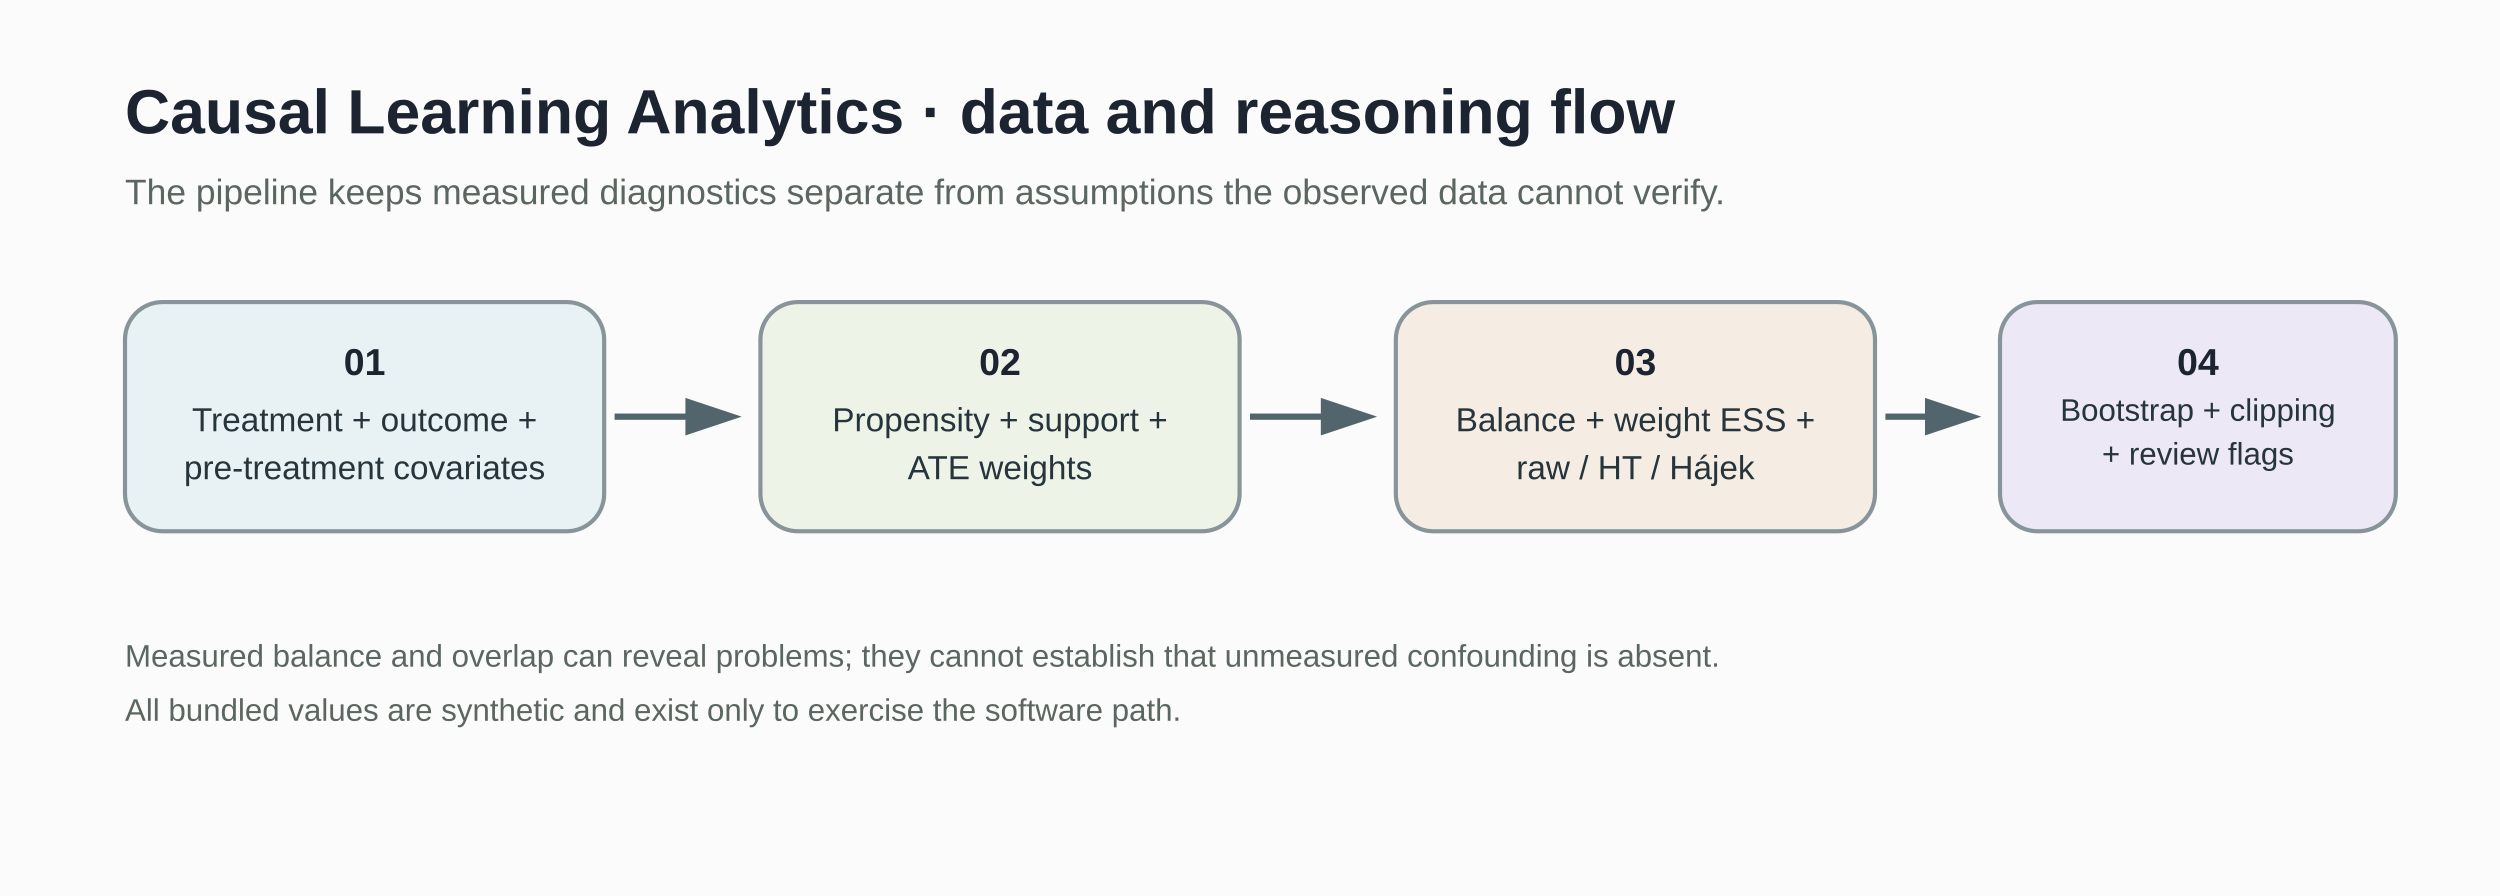
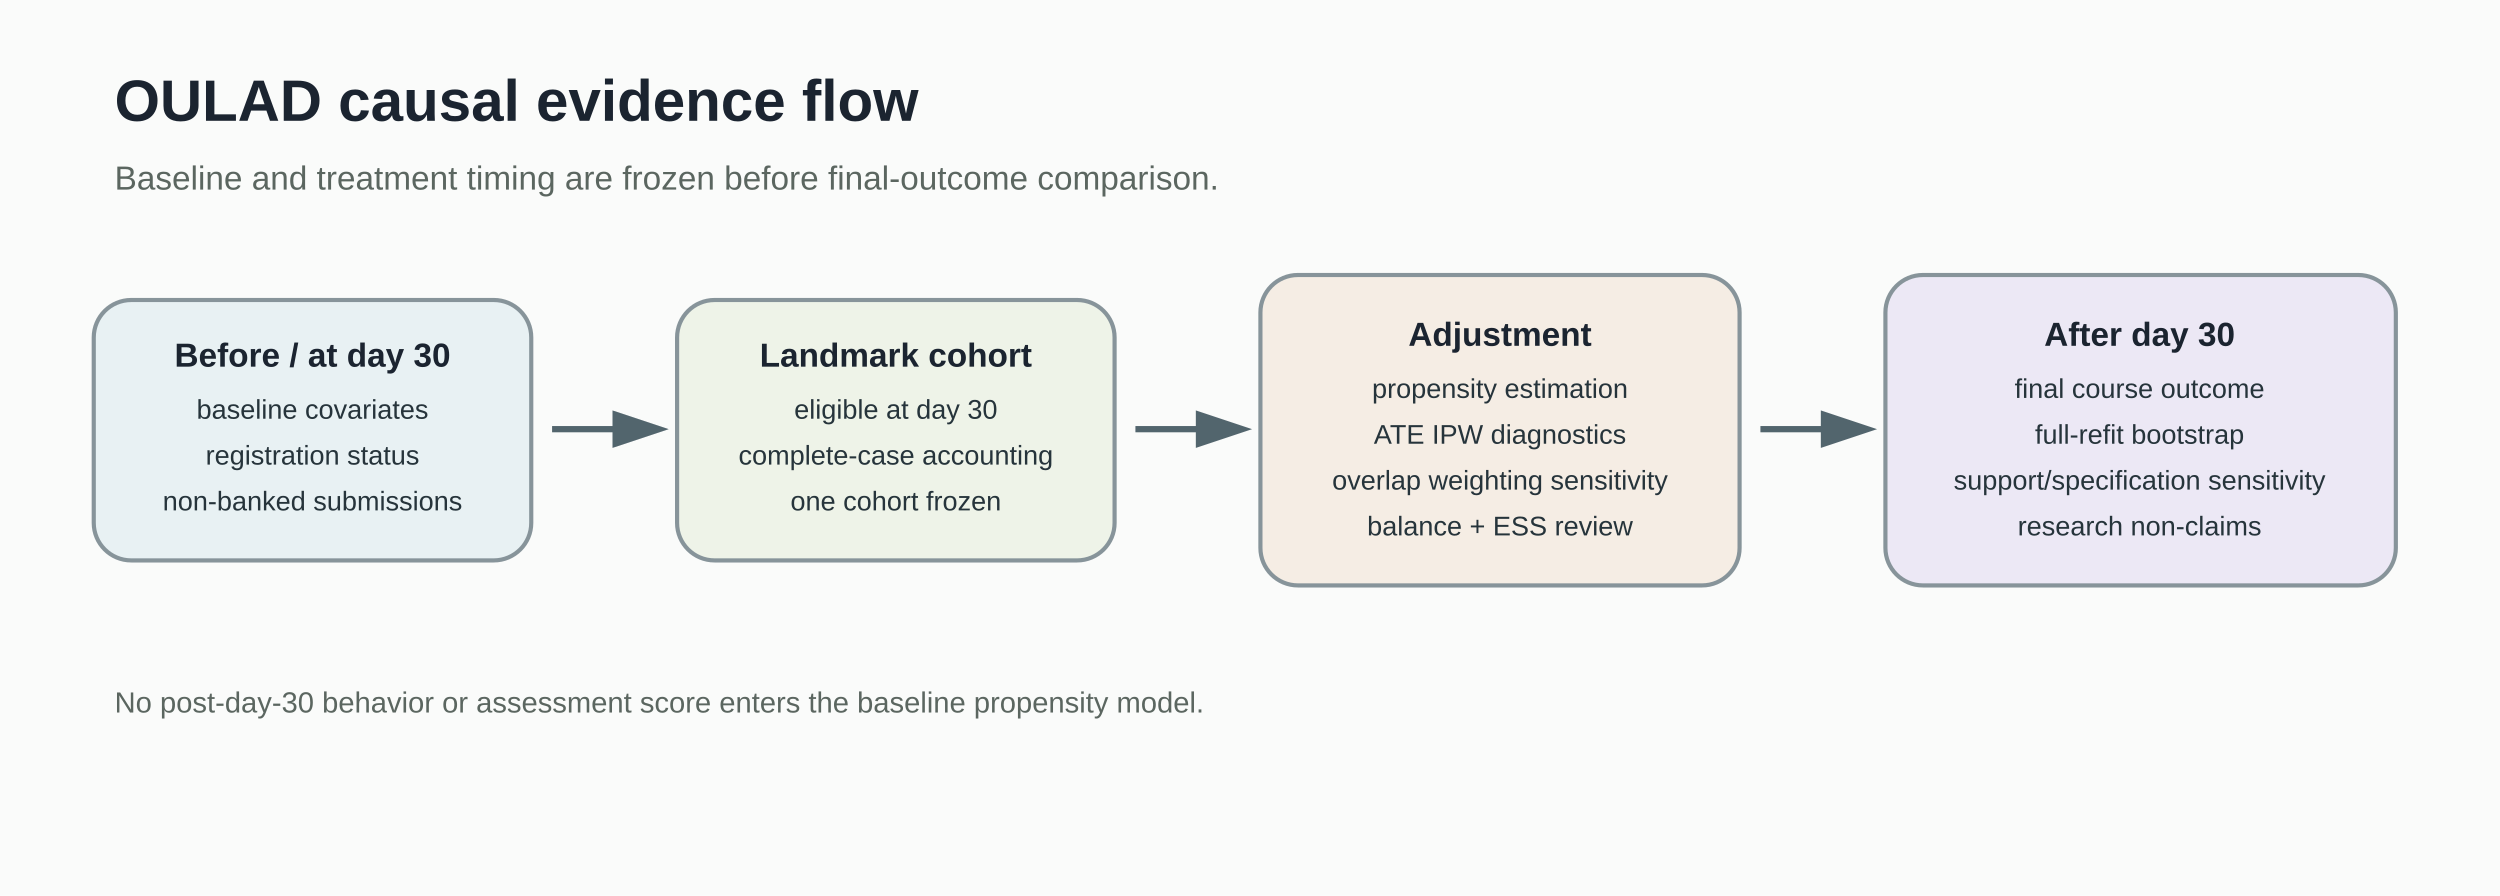
<svg xmlns="http://www.w3.org/2000/svg" width="1200" height="430" viewBox="0 0 1200 430" role="img" aria-labelledby="title desc">
  <defs>
    <marker id="arrow" markerWidth="10" markerHeight="10" refX="7" refY="3" orient="auto">
      <path d="M0,0 L0,6 L9,3 z" fill="#52656D" />
    </marker>
  </defs>
  <rect width="100%" height="100%" fill="#FAFBFA" />
-   <text x="60" y="64" font-family="Arial, sans-serif" font-size="30" font-weight="700" fill="#1B2430">Causal Learning Analytics · data and reasoning flow</text>
-   <text x="60" y="98" font-family="Arial, sans-serif" font-size="17" fill="#5B6660">The pipeline keeps measured diagnostics separate from assumptions the observed data cannot verify.</text>
-   <rect x="60" y="145" width="230" height="110" rx="18" fill="#E8F1F3" stroke="#87949A" stroke-width="2" />
-   <text x="175" y="180" text-anchor="middle" font-family="Arial" font-size="18" font-weight="700" fill="#1B2430">01</text>
-   <text x="175" y="207" text-anchor="middle" font-family="Arial" font-size="16" fill="#26343B">Treatment + outcome +</text>
-   <text x="175" y="230" text-anchor="middle" font-family="Arial" font-size="16" fill="#26343B">pre-treatment covariates</text>
-   <line x1="295" y1="200" x2="350" y2="200" stroke="#52656D" stroke-width="3" marker-end="url(#arrow)" />
-   <rect x="365" y="145" width="230" height="110" rx="18" fill="#EEF3E8" stroke="#87949A" stroke-width="2" />
-   <text x="480" y="180" text-anchor="middle" font-family="Arial" font-size="18" font-weight="700" fill="#1B2430">02</text>
-   <text x="480" y="207" text-anchor="middle" font-family="Arial" font-size="16" fill="#26343B">Propensity + support +</text>
-   <text x="480" y="230" text-anchor="middle" font-family="Arial" font-size="16" fill="#26343B">ATE weights</text>
-   <line x1="600" y1="200" x2="655" y2="200" stroke="#52656D" stroke-width="3" marker-end="url(#arrow)" />
-   <rect x="670" y="145" width="230" height="110" rx="18" fill="#F5EDE4" stroke="#87949A" stroke-width="2" />
-   <text x="785" y="180" text-anchor="middle" font-family="Arial" font-size="18" font-weight="700" fill="#1B2430">03</text>
-   <text x="785" y="207" text-anchor="middle" font-family="Arial" font-size="16" fill="#26343B">Balance + weight ESS +</text>
-   <text x="785" y="230" text-anchor="middle" font-family="Arial" font-size="16" fill="#26343B">raw / HT / Hájek</text>
-   <line x1="905" y1="200" x2="945" y2="200" stroke="#52656D" stroke-width="3" marker-end="url(#arrow)" />
-   <rect x="960" y="145" width="190" height="110" rx="18" fill="#ECE8F5" stroke="#87949A" stroke-width="2" />
-   <text x="1055" y="180" text-anchor="middle" font-family="Arial" font-size="18" font-weight="700" fill="#1B2430">04</text>
-   <text x="1055" y="202" text-anchor="middle" font-family="Arial" font-size="15" fill="#26343B">Bootstrap + clipping</text>
-   <text x="1055" y="223" text-anchor="middle" font-family="Arial" font-size="15" fill="#26343B">+ review flags</text>
-   <text x="60" y="320" font-family="Arial" font-size="15" fill="#5B6660">Measured balance and overlap can reveal problems; they cannot establish that unmeasured confounding is absent.</text>
-   <text x="60" y="346" font-family="Arial" font-size="15" fill="#5B6660">All bundled values are synthetic and exist only to exercise the software path.</text>
+   <text x="55" y="58" font-family="Arial" font-size="28" font-weight="700" fill="#1B2430">OULAD causal evidence flow</text>
+   <text x="55" y="91" font-family="Arial" font-size="16" fill="#5B6660">Baseline and treatment timing are frozen before final-outcome comparison.</text>
+   <rect x="45" y="144" width="210" height="125" rx="18" fill="#E8F1F3" stroke="#87949A" stroke-width="2" />
+   <text x="150" y="176" text-anchor="middle" font-family="Arial" font-size="16" font-weight="700" fill="#1B2430">Before / at day 30</text>
+   <text x="150" y="201" text-anchor="middle" font-family="Arial" font-size="13" fill="#26343B">baseline covariates</text>
+   <text x="150" y="223" text-anchor="middle" font-family="Arial" font-size="13" fill="#26343B">registration status</text>
+   <text x="150" y="245" text-anchor="middle" font-family="Arial" font-size="13" fill="#26343B">non-banked submissions</text>
+   <line x1="265" y1="206" x2="315" y2="206" stroke="#52656D" stroke-width="3" marker-end="url(#arrow)" />
+   <rect x="325" y="144" width="210" height="125" rx="18" fill="#EEF3E8" stroke="#87949A" stroke-width="2" />
+   <text x="430" y="176" text-anchor="middle" font-family="Arial" font-size="16" font-weight="700" fill="#1B2430">Landmark cohort</text>
+   <text x="430" y="201" text-anchor="middle" font-family="Arial" font-size="13" fill="#26343B">eligible at day 30</text>
+   <text x="430" y="223" text-anchor="middle" font-family="Arial" font-size="13" fill="#26343B">complete-case accounting</text>
+   <text x="430" y="245" text-anchor="middle" font-family="Arial" font-size="13" fill="#26343B">one cohort frozen</text>
+   <line x1="545" y1="206" x2="595" y2="206" stroke="#52656D" stroke-width="3" marker-end="url(#arrow)" />
+   <rect x="605" y="132" width="230" height="149" rx="18" fill="#F5EDE4" stroke="#87949A" stroke-width="2" />
+   <text x="720" y="166" text-anchor="middle" font-family="Arial" font-size="16" font-weight="700" fill="#1B2430">Adjustment</text>
+   <text x="720" y="191" text-anchor="middle" font-family="Arial" font-size="13" fill="#26343B">propensity estimation</text>
+   <text x="720" y="213" text-anchor="middle" font-family="Arial" font-size="13" fill="#26343B">ATE IPW diagnostics</text>
+   <text x="720" y="235" text-anchor="middle" font-family="Arial" font-size="13" fill="#26343B">overlap weighting sensitivity</text>
+   <text x="720" y="257" text-anchor="middle" font-family="Arial" font-size="13" fill="#26343B">balance + ESS review</text>
+   <line x1="845" y1="206" x2="895" y2="206" stroke="#52656D" stroke-width="3" marker-end="url(#arrow)" />
+   <rect x="905" y="132" width="245" height="149" rx="18" fill="#ECE8F5" stroke="#87949A" stroke-width="2" />
+   <text x="1027" y="166" text-anchor="middle" font-family="Arial" font-size="16" font-weight="700" fill="#1B2430">After day 30</text>
+   <text x="1027" y="191" text-anchor="middle" font-family="Arial" font-size="13" fill="#26343B">final course outcome</text>
+   <text x="1027" y="213" text-anchor="middle" font-family="Arial" font-size="13" fill="#26343B">full-refit bootstrap</text>
+   <text x="1027" y="235" text-anchor="middle" font-family="Arial" font-size="13" fill="#26343B">support/specification sensitivity</text>
+   <text x="1027" y="257" text-anchor="middle" font-family="Arial" font-size="13" fill="#26343B">research non-claims</text>
+   <text x="55" y="342" font-family="Arial" font-size="14" fill="#5B6660">No post-day-30 behavior or assessment score enters the baseline propensity model.</text>
</svg>
